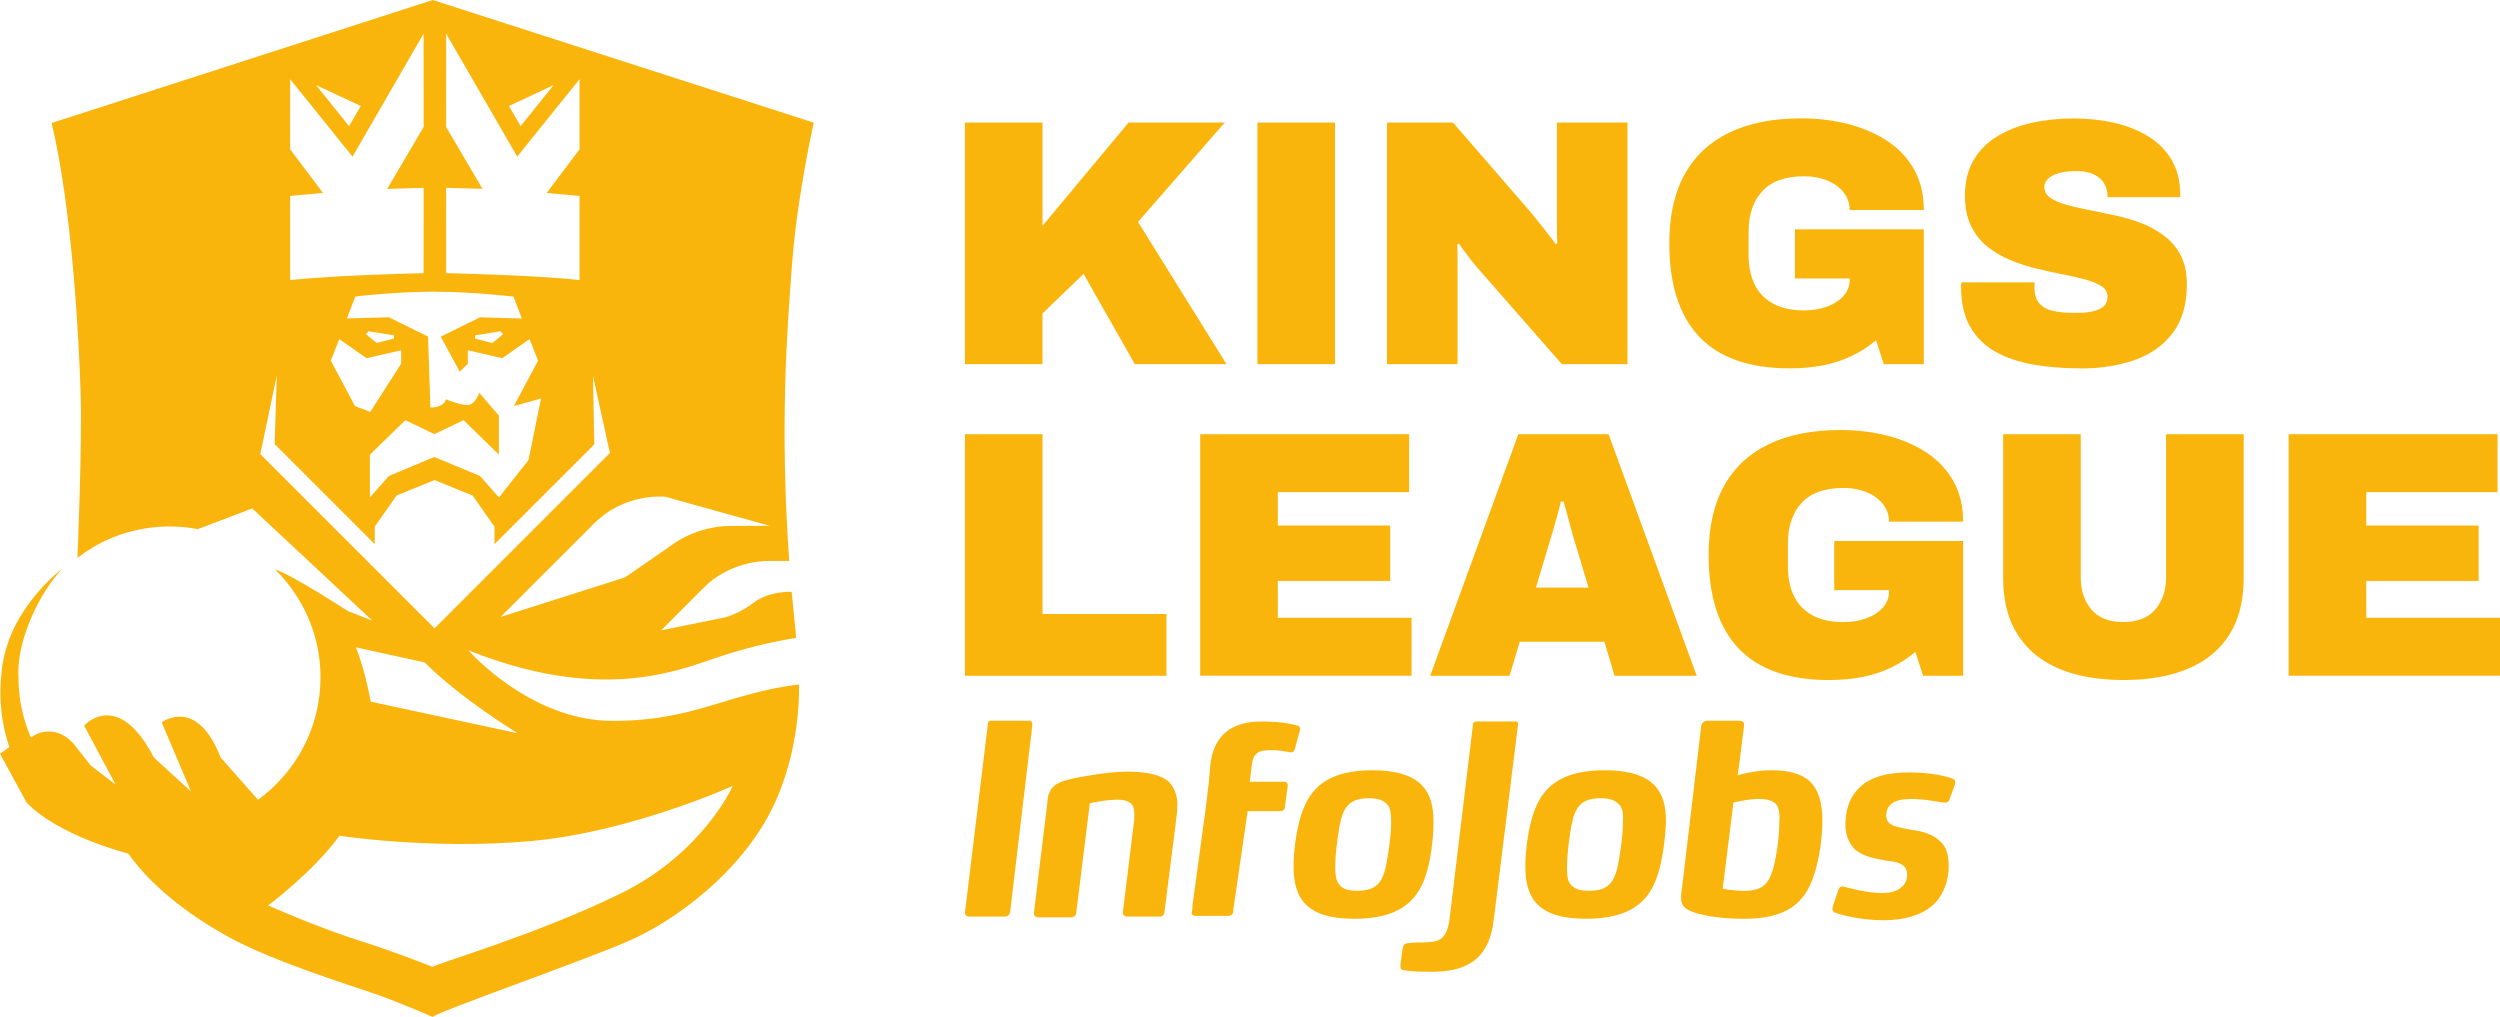
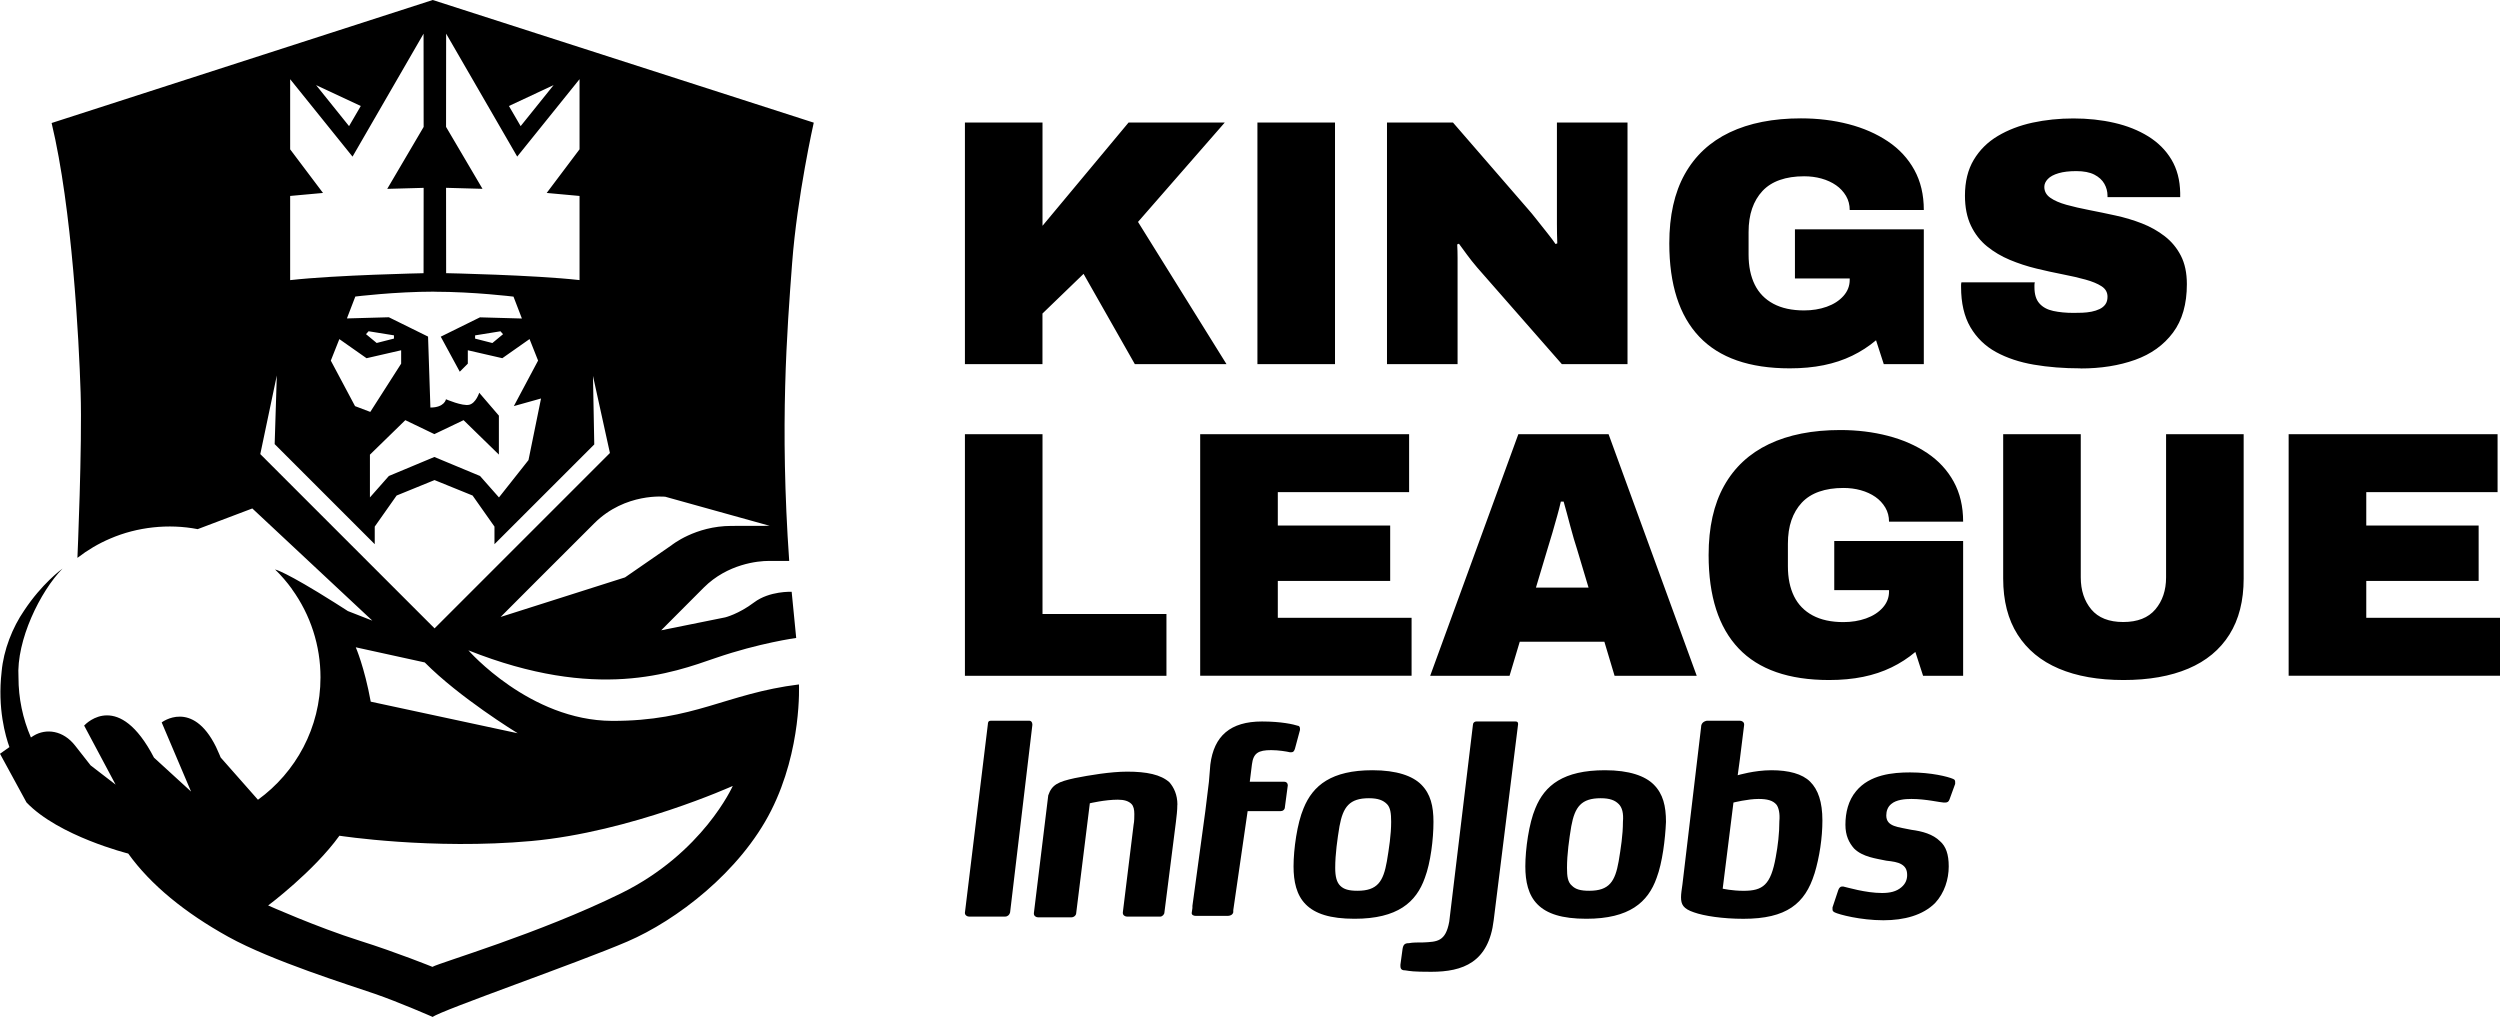
<svg xmlns="http://www.w3.org/2000/svg" id="Capa_2" viewBox="0 0 618.03 251.4">
  <defs>
-     <style>.cls-1{fill:#fab50c}</style>
+     <style>.cls-1{fill:#000}</style>
  </defs>
  <g id="Capa_3">
    <path d="M6.54 198.36c7.98 8.36 25.16 12.65 25.16 12.65 5.53 7.72 14.05 14.66 24.76 20.59 10.7 5.94 30.12 11.98 36.13 14.06 6.01 2.07 14.38 5.74 14.38 5.74 1.96-1.59 36-13.42 48.12-18.64 12.13-5.21 27.9-17.23 35.55-32.39 7.66-15.17 6.87-31.17 6.87-31.17-18.06 2.25-25.89 9.08-46.22 9.01-20.33-.08-35.5-17.44-35.5-17.44 31.75 12.63 50.4 5.59 61.16 1.88 10.76-3.7 19.88-4.94 19.88-4.94l-1.12-11.41s-5.46-.26-9.3 2.63c-3.83 2.89-7.13 3.69-7.13 3.69l-15.83 3.2s4.61-4.64 10.52-10.55c5.91-5.91 13.51-6.6 16-6.6h5.13c-2.36-33.83-.53-56.93.72-73.59 1.26-16.66 5.35-34.76 5.35-34.76L106.98 0 12.76 30.41c5.09 21.23 6.75 53.55 7.17 66.62.42 13.07-.79 40.86-.79 40.86h.03c2.47-1.91 5.17-3.51 8.08-4.75 6.68-2.88 14.43-3.72 21.62-2.33l13.42-5.08.09-.03.18.17 28.17 26.33 1.28 1.19.04.04-6.06-2.37c-.15-.09-.28-.18-.43-.28-.96-.62-1.87-1.2-2.73-1.74-12.39-7.83-14.84-8.27-14.84-8.27 1.55 1.5 2.95 3.14 4.22 4.89l-.04-.02a37.127 37.127 0 0 1 7.06 21.83c0 12.44-6.1 23.46-15.46 30.24l-9.22-10.45c-.11-.28-.22-.53-.33-.79a29.8 29.8 0 0 0-.83-1.85c-5.85-11.85-13.42-6.03-13.42-6.03l7.26 17.09-9.16-8.38c-8.61-16.6-16.62-8.61-17.23-7.97l-.04.04 7.26 13.62.52.98-6.18-4.76s-.84-1.04-3.81-4.86c-2.97-3.82-7.2-4.33-10.26-2.48l-.69.44a37.272 37.272 0 0 1-3.07-14.84c-.57-9.19 5.39-21.29 10.9-26.92-.41.31-5.12 3.77-9.5 10.38C3.1 155.1.88 160.66.4 166.05v.02c-1.05 9.07.97 15.98 1.93 18.62-1.36.94-2.33 1.65-2.33 1.65l6.54 12.01Zm157.89-75.57 25.83 7.19s-.48.03-9.44.03-14.81 4.78-14.81 4.78l-11.5 7.95-30.75 9.78s15.54-15.58 23.19-23.19c7.65-7.61 17.48-6.53 17.48-6.53ZM136.86 21.04l-8.15 10.14-2.9-4.98 11.05-5.16Zm-26.59 10.33.02-23.05 17.57 30.39 15.41-19.14v17.34l-8.12 10.79 8.12.74v20.8c-11.34-1.27-32.98-1.71-32.98-1.71l-.02-21.1 9.01.25-9.01-15.31Zm-2.87 40.75c9.73 0 19.54 1.21 19.54 1.21l2.08 5.41-10.37-.29-9.69 4.78 4.7 8.66 1.99-1.99v-3.31l8.53 1.96 6.73-4.73 2.11 5.32-5.99 11.25 6.72-1.88-3.1 15.23-7.3 9.23-4.68-5.3-11.29-4.7-11.25 4.7-4.68 5.3V112.4l8.75-8.53 7.18 3.45 7.22-3.45 8.73 8.51v-9.63l-4.86-5.66s-.8 2.57-2.47 2.97c-1.66.41-5.75-1.36-5.75-1.36s-.34 2.05-3.85 2.05l-.58-17.54-9.69-4.78-10.37.29 2.08-5.41s9.79-1.21 19.51-1.21Zm16.97 10.49-2.65 2.19-4.27-1.09v-.8l6.27-1.01.64.72Zm-33.74 5.94 8.54-1.96v3.31l-7.63 11.93-3.77-1.43-5.99-11.25 2.11-5.32 6.73 4.73Zm-.15-5.94.64-.72 6.27 1.01v.8l-4.27 1.09-2.65-2.19ZM89.19 26.2l-2.9 4.98-8.15-10.14 11.05 5.16ZM71.73 48.44l8.12-.74-8.12-10.78V19.58l15.42 19.14 17.56-30.39.02 23.05-9 15.31 9-.25-.02 21.1s-21.64.44-32.98 1.71v-20.8Zm-7.38 63.8 4.08-19.42-.53 16.97 24.74 24.74v-4.35l5.41-7.68 9.37-3.82 9.41 3.82 5.41 7.68v4.35l24.67-24.66-.32-16.94 4.19 19.06-43.35 43.35-43.08-43.08ZM105 163.76c8.6 8.69 22.55 17.24 22.98 17.51l-36.33-7.81c-1.56-8.55-3.7-13.44-3.7-13.44l17.04 3.74ZM83.9 206.6s22.9 3.54 47.48 1.31c24.59-2.23 49.77-13.62 49.77-13.62s-7.33 16.58-27.64 26.56c-20.31 9.98-44.75 17.1-46.61 18.17 0 0-8.63-3.51-18-6.47-10.57-3.34-22.61-8.71-22.61-8.71s11.24-8.39 17.61-17.23ZM238.54 90.02V30.3h19.18v25.52l21.27-25.52h23.78l-21.44 24.56 21.87 35.15h-22.66L267.87 67.7l-10.16 9.81v12.5h-19.18ZM310.85 90.02V30.3h19.18v59.72h-19.18ZM342.88 90.02V30.3h16.32l18.58 21.44c.52.58 1.22 1.42 2.08 2.52.87 1.1 1.75 2.21 2.65 3.34.9 1.13 1.58 2.04 2.04 2.73l.43-.17c-.06-1.62-.09-3.23-.09-4.82V30.3h17.45v59.72h-16.23l-20.92-23.87c-.99-1.16-1.82-2.21-2.52-3.17-.69-.95-1.36-1.87-2-2.73l-.43.17c.06 1.1.09 2.2.09 3.3v26.3h-17.45ZM442.44 91.06c-9.95 0-17.4-2.6-22.35-7.81-4.95-5.21-7.42-12.9-7.42-23.09 0-6.83 1.27-12.53 3.82-17.1 2.55-4.57 6.25-8.01 11.11-10.33 4.86-2.31 10.73-3.47 17.62-3.47 4.17 0 8.09.48 11.76 1.43s6.91 2.37 9.72 4.25c2.81 1.88 4.99 4.24 6.55 7.07 1.56 2.84 2.34 6.13 2.34 9.9h-18.32c0-1.27-.3-2.43-.91-3.47a8.415 8.415 0 0 0-2.47-2.65c-1.04-.72-2.24-1.27-3.6-1.65-1.36-.38-2.79-.56-4.3-.56-2.26 0-4.25.3-5.99.91-1.74.61-3.17 1.52-4.3 2.73-1.13 1.22-1.98 2.66-2.56 4.34-.58 1.68-.87 3.62-.87 5.82v5.56c0 2.89.51 5.37 1.52 7.42s2.55 3.63 4.6 4.73c2.05 1.1 4.59 1.65 7.6 1.65 2.02 0 3.89-.3 5.6-.91 1.71-.61 3.08-1.49 4.12-2.65s1.56-2.49 1.56-3.99v-.35h-13.54V56.69h31.86v33.33h-9.9l-1.91-5.9a28.27 28.27 0 0 1-5.9 3.82c-2.14 1.04-4.49 1.82-7.03 2.34-2.55.52-5.35.78-8.42.78ZM514.31 91.06c-4.11 0-7.94-.3-11.5-.91-3.56-.61-6.68-1.65-9.37-3.12-2.69-1.48-4.8-3.53-6.34-6.16-1.53-2.63-2.3-5.95-2.3-9.94v-.48c0-.2.03-.42.09-.65h18.14a2.6 2.6 0 0 0-.09.65v.56c0 1.74.4 3.07 1.22 3.99.81.93 1.95 1.55 3.43 1.87 1.48.32 3.14.48 4.99.48.7 0 1.43-.01 2.21-.04s1.53-.12 2.26-.26c.72-.14 1.39-.36 2-.65.61-.29 1.08-.68 1.43-1.17.35-.49.52-1.11.52-1.87 0-1.1-.49-1.97-1.48-2.6-.98-.64-2.32-1.19-3.99-1.65-1.68-.46-3.56-.9-5.64-1.3-2.08-.4-4.25-.88-6.51-1.43-2.26-.55-4.43-1.26-6.51-2.13-2.08-.87-3.96-1.98-5.64-3.34-1.68-1.36-3.01-3.07-3.99-5.12-.98-2.05-1.48-4.53-1.48-7.42 0-3.47.72-6.42 2.17-8.85 1.45-2.43 3.43-4.4 5.95-5.9s5.38-2.6 8.59-3.3c3.21-.69 6.58-1.04 10.11-1.04s6.96.36 10.11 1.09c3.15.72 5.95 1.84 8.38 3.34 2.43 1.51 4.34 3.41 5.73 5.73 1.39 2.32 2.11 5.06 2.17 8.25v1.04H521v-.35c0-1.04-.26-2.03-.78-2.95-.52-.92-1.35-1.68-2.47-2.26-1.13-.58-2.62-.87-4.47-.87-1.74 0-3.2.17-4.38.52-1.19.35-2.07.82-2.65 1.43-.58.61-.87 1.26-.87 1.95 0 1.1.49 2 1.48 2.69.98.69 2.31 1.27 3.99 1.74 1.68.46 3.56.9 5.64 1.3 2.08.41 4.25.85 6.51 1.35 2.26.49 4.43 1.14 6.51 1.95s3.96 1.87 5.64 3.17c1.68 1.3 3.01 2.91 3.99 4.82.98 1.91 1.48 4.25 1.48 7.03 0 4.92-1.14 8.91-3.43 11.98-2.29 3.07-5.41 5.31-9.37 6.73-3.97 1.42-8.46 2.13-13.5 2.13ZM238.54 167.06v-59.72h19.18v44.44h30.64v15.28h-49.82ZM296.7 167.06v-59.72h51.65v14.32h-32.46v8.25h27.78v13.71h-27.78v9.11h33.07v14.32h-52.25ZM353.56 167.06l21.79-59.72h22.31l21.79 59.72h-20.31l-2.52-8.42H375.7l-2.52 8.42h-19.62Zm26.13-21.79h13.02l-2.86-9.55c-.23-.69-.49-1.53-.78-2.52-.29-.98-.58-2.03-.87-3.12-.29-1.1-.58-2.18-.87-3.26-.29-1.07-.55-2.01-.78-2.82h-.69a70.24 70.24 0 0 1-.91 3.56c-.38 1.33-.77 2.71-1.17 4.12-.41 1.42-.81 2.76-1.22 4.04l-2.86 9.55ZM452.16 168.11c-9.95 0-17.4-2.6-22.35-7.81-4.95-5.21-7.42-12.9-7.42-23.09 0-6.83 1.27-12.53 3.82-17.1 2.55-4.57 6.25-8.01 11.11-10.33 4.86-2.31 10.73-3.47 17.62-3.47 4.17 0 8.09.48 11.76 1.43s6.91 2.37 9.72 4.25c2.81 1.88 4.99 4.24 6.55 7.07 1.56 2.84 2.34 6.13 2.34 9.9h-18.32c0-1.27-.3-2.43-.91-3.47a8.415 8.415 0 0 0-2.47-2.65c-1.04-.72-2.24-1.27-3.6-1.65-1.36-.38-2.79-.56-4.3-.56-2.26 0-4.25.3-5.99.91-1.74.61-3.17 1.52-4.3 2.73-1.13 1.22-1.98 2.66-2.56 4.34-.58 1.68-.87 3.62-.87 5.82v5.56c0 2.89.51 5.37 1.52 7.42s2.55 3.63 4.6 4.73c2.05 1.1 4.59 1.65 7.6 1.65 2.02 0 3.89-.3 5.6-.91 1.71-.61 3.08-1.49 4.12-2.65s1.56-2.49 1.56-3.99v-.35h-13.54v-12.15h31.86v33.33h-9.9l-1.91-5.9a28.27 28.27 0 0 1-5.9 3.82c-2.14 1.04-4.48 1.82-7.03 2.34-2.55.52-5.35.78-8.42.78ZM524.98 168.11c-6.25 0-11.59-.94-16.01-2.82-4.43-1.88-7.83-4.69-10.2-8.42-2.37-3.73-3.56-8.35-3.56-13.85v-35.68h19.18v35.41c0 3.18.87 5.82 2.6 7.9 1.74 2.08 4.37 3.12 7.9 3.12s6.18-1.04 7.94-3.12c1.76-2.08 2.65-4.72 2.65-7.9v-35.41h19.18v35.68c0 5.5-1.17 10.11-3.52 13.85-2.34 3.73-5.73 6.54-10.16 8.42s-9.77 2.82-16.01 2.82ZM565.78 167.06v-59.72h51.65v14.32h-32.46v8.25h27.78v13.71h-27.78v9.11h33.07v14.32h-52.25ZM238.54 225.71c0 .53.53.89 1.06.89h8.87c.53 0 1.06-.35 1.24-1.06l5.5-46.3v-.18c0-.53-.35-.89-.71-.89h-9.58c-.53 0-.71.35-.71.89l-5.68 46.65ZM291.05 198.93c0 1.42-.18 2.84-.35 4.26l-2.84 22.35c0 .53-.53 1.06-1.06 1.06h-8.16c-.53 0-1.06-.35-1.06-.89v-.18l2.66-21.64c.18-.89.18-1.95.18-2.66 0-1.06-.18-1.95-.71-2.48-.71-.71-1.77-1.06-3.37-1.06-3.19 0-6.92.89-6.92.89l-3.37 27.14c0 .53-.53 1.06-1.24 1.06h-8.16c-.53 0-1.06-.35-1.06-.89v-.18l3.55-29.09c.89-2.66 2.48-3.37 6.56-4.26 3.55-.71 8.87-1.6 12.95-1.6 4.79 0 8.34.71 10.47 2.66 1.06 1.24 1.95 3.02 1.95 5.5ZM375.3 179.06c0-.53-.18-.71-.71-.71h-9.58c-.53 0-.89.35-.89.89l-5.85 48.6c-.89 4.97-3.02 4.97-6.39 5.14-1.42 0-2.66 0-3.55.18-1.06 0-1.42.35-1.6 1.42l-.53 3.9v.35c0 .89.53 1.06 1.24 1.06 1.24.18 1.77.35 6.39.35 7.8 0 14.19-2.31 15.43-12.77l6.03-48.43Z" class="cls-1" />
    <path d="M352.24 217.02c-2.13 6.03-6.74 10.11-17.38 10.11-6.03 0-9.76-1.24-12.06-3.55-2.31-2.31-3.02-5.68-3.02-9.4 0-4.26.89-10.64 2.48-14.37 2.31-5.68 6.92-9.4 17.03-9.4 6.03 0 9.93 1.42 12.06 3.55 2.31 2.31 3.02 5.32 3.02 9.22 0 4.26-.71 10.11-2.13 13.84m-9.4-18.27c-.89-.89-2.13-1.42-4.43-1.42-4.79 0-6.39 2.13-7.27 6.92-.53 3.19-1.06 6.92-1.06 10.29 0 2.13.35 3.55 1.24 4.43s2.13 1.24 4.26 1.24c4.97 0 6.39-2.31 7.27-7.27.53-3.19 1.06-6.56 1.06-9.76 0-2.13-.18-3.55-1.06-4.43M409.54 217.02c-2.13 6.03-6.74 10.11-17.38 10.11-6.03 0-9.76-1.24-12.06-3.55-2.31-2.31-3.02-5.68-3.02-9.4 0-4.26.89-10.64 2.48-14.37 2.31-5.68 6.92-9.4 17.21-9.4 6.03 0 9.93 1.42 12.06 3.55 2.31 2.31 3.02 5.32 3.02 9.22-.18 4.26-.89 10.11-2.31 13.84m-9.4-18.27c-.89-.89-2.13-1.42-4.43-1.42-4.79 0-6.39 2.13-7.27 6.92-.53 3.19-1.06 6.92-1.06 10.29 0 2.13.18 3.55 1.24 4.43.89.89 2.13 1.24 4.26 1.24 4.97 0 6.39-2.31 7.27-7.27.53-3.19 1.06-6.56 1.06-9.76.18-2.13-.18-3.55-1.06-4.43M448.56 215.96c-2.31 7.45-6.92 11.18-17.56 11.18-5.14 0-9.76-.71-12.24-1.6-2.66-.89-3.19-1.95-3.19-3.73 0-.89.18-1.95.35-3.19l4.61-38.85c0-.89.53-1.42 1.42-1.6h8.16c.53 0 1.06.35 1.06.89v.18l-1.06 8.51-.53 3.9s4.08-1.24 8.34-1.24 7.63.89 9.58 2.84c1.95 1.95 3.02 4.97 3.02 9.58 0 4.26-.71 9.05-1.95 13.13m-9.4-17.03c-.89-1.06-2.31-1.42-4.43-1.42-2.66 0-6.21.89-6.21.89l-2.66 21.29s2.31.53 5.14.53c4.79 0 6.74-1.42 7.98-8.34.53-2.84.89-5.85.89-8.87.18-1.95-.18-3.37-.71-4.08M481.91 197.69c-.18.53-.53.71-1.06.71h-.35c-.71 0-4.43-.89-7.98-.89-1.6 0-3.73.18-4.97 1.24-.89.71-1.24 1.77-1.24 2.84 0 2.84 3.02 2.84 6.21 3.55 2.66.35 5.32 1.06 7.1 2.84 1.42 1.24 2.13 3.19 2.13 6.21 0 3.19-1.06 6.56-3.37 9.05-3.02 3.02-7.63 4.26-12.77 4.26-5.68 0-11-1.42-12.06-1.95-.18-.18-.53-.18-.53-.71v-.53l1.42-4.26c.18-.53.53-.89.89-.89h.35c.89.18 5.5 1.6 9.58 1.6 1.95 0 3.55-.35 4.79-1.42 1.06-.89 1.42-1.95 1.42-3.02 0-1.42-.53-2.13-1.42-2.66s-2.13-.71-3.73-.89c-2.48-.53-5.85-.89-7.98-3.02-1.24-1.42-2.13-3.19-2.13-5.85 0-3.02.71-6.03 2.66-8.34 3.37-4.08 9.05-4.61 13.3-4.61 5.32 0 9.4 1.06 10.64 1.6.53.18.53.53.53.89v.35l-1.42 3.9ZM320.85 179.42c-1.06-.35-4.08-1.06-8.87-1.06-7.8 0-11.88 3.55-12.77 10.64l-.35 4.26-.89 7.27-3.19 23.41v.53l-.18 1.24c0 .53.53.71 1.06.71h7.8c.53 0 1.24-.18 1.42-.89V225l3.55-24.48h8.16c.53 0 1.06-.35 1.06-1.06l.71-5.32c0-.53-.35-.89-.89-.89h-8.51l.53-4.26c.35-2.84 1.6-3.55 4.79-3.55 1.77 0 3.9.35 4.61.53h.35c.53 0 .71-.35.89-.89l1.24-4.61v-.35c0-.35-.18-.71-.53-.71Z" class="cls-1" />
  </g>
</svg>
